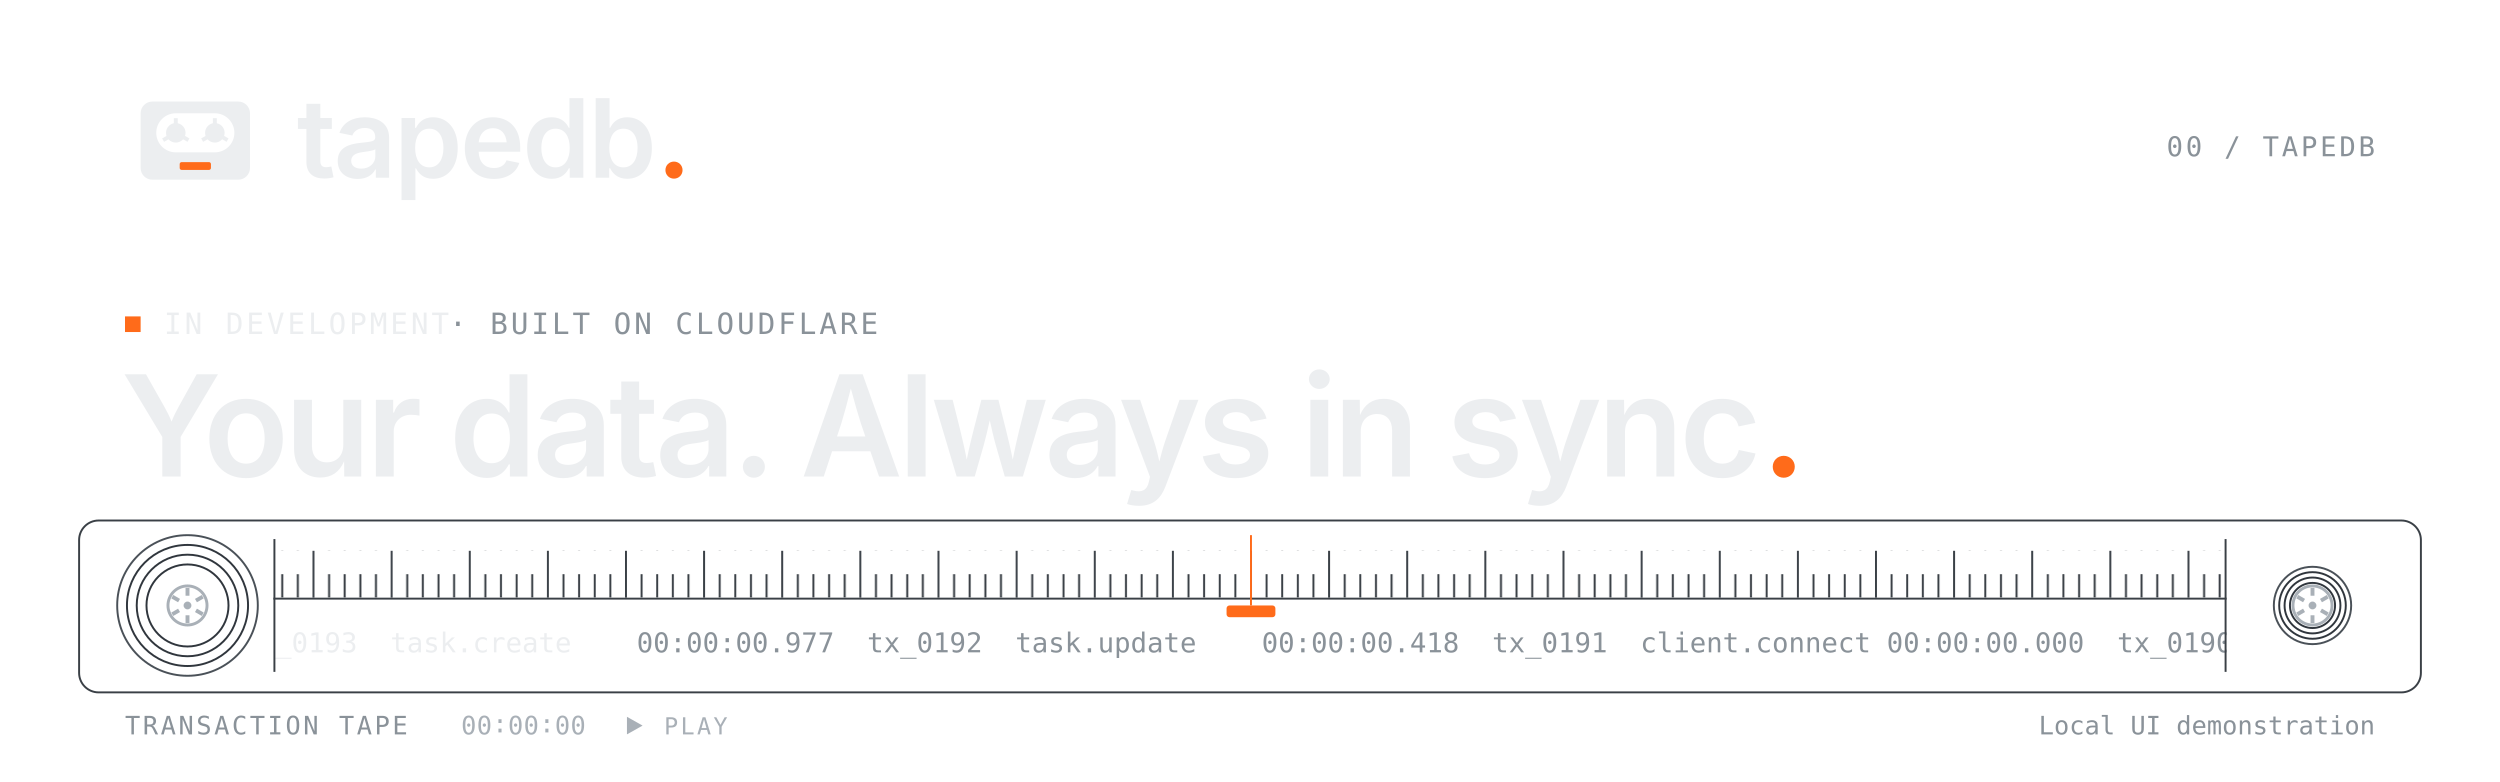
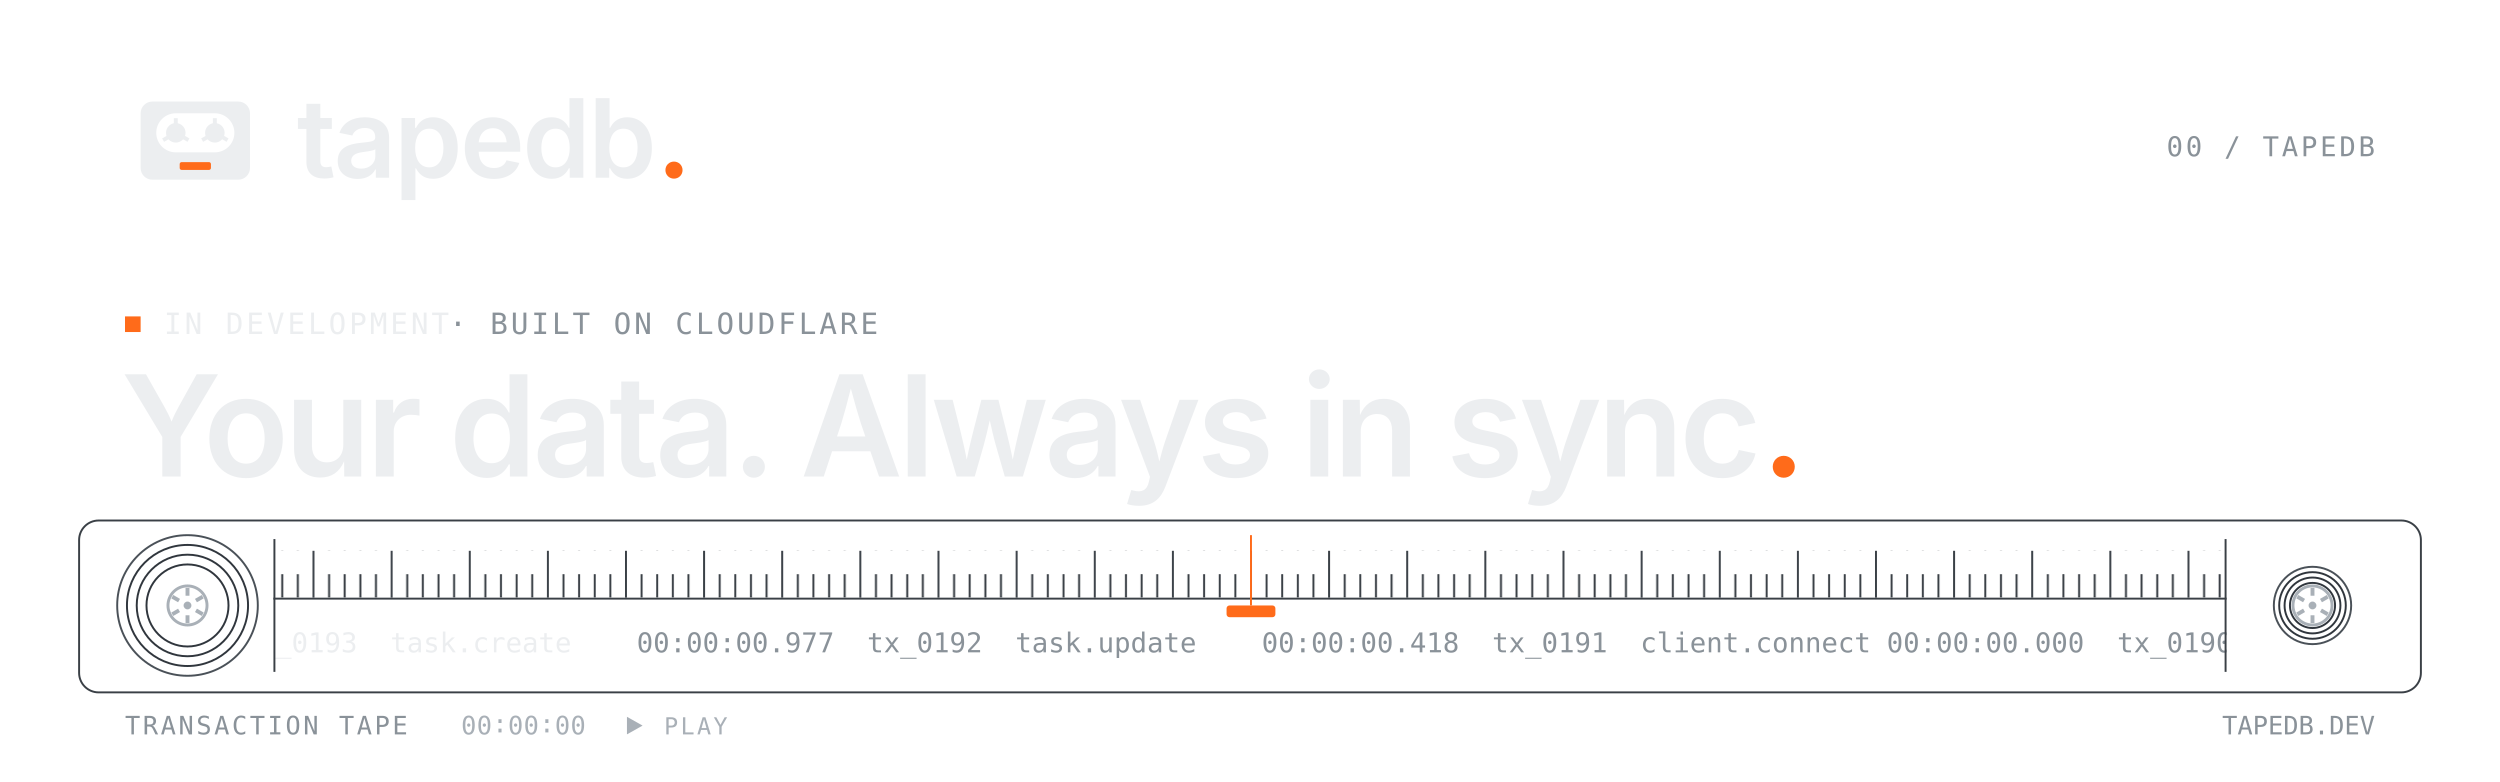
<svg xmlns="http://www.w3.org/2000/svg" viewBox="0 0 1280 400" width="1280" height="400" role="img" aria-labelledby="banner-title banner-desc">
  <style>
    .mono{font-family:ui-monospace, SFMono-Regular, Menlo, Consolas, monospace}
    .sans{font-family:system-ui, -apple-system, 'Segoe UI', sans-serif}
    .tc{white-space:pre}
    .hub{animation:tp-hub 4s linear infinite}
    .hub-a{transform-origin:90px 68px}
    .hub-b{transform-origin:110px 68px}
    .dhub{animation:deck-hub 32s linear infinite}
    .dhub-l{transform-origin:96px 310px}
    .dhub-r{transform-origin:1184px 310px}
    .pack-l{transform-origin:96px 310px;animation:pack-l 32s linear infinite}
    .pack-r{transform-origin:1184px 310px;animation:pack-r 32s linear infinite}
    .tape{animation:tape 32s linear infinite}
    .lamp{animation:lamp 32s step-end infinite}
-     .tr-play{animation:tr-play 32s step-end infinite}
-     .tr-rew{animation:tr-rew 32s step-end infinite}
-     .sec1{animation:roll10 10s steps(10,end) infinite}
-     .sec10{animation:roll6 60s steps(6,end) infinite}
-     .min1{animation:roll10 600s steps(10,end) infinite}
+     .tr-play{opacity:1}
+     .tr-rew{opacity:0}
    @keyframes tp-hub{to{transform:rotate(360deg)}}
-     @keyframes deck-hub{0%{transform:rotate(0deg)}95.312%{transform:rotate(2790deg)}100%{transform:rotate(1440deg)}}
-     @keyframes pack-l{0%{transform:scale(1)}95.312%{transform:scale(0.55);animation-timing-function:steps(4,end)}100%{transform:scale(1)}}
-     @keyframes pack-r{0%{transform:scale(1)}95.312%{transform:scale(1.8182);animation-timing-function:steps(4,end)}100%{transform:scale(1)}}
-     @keyframes tape{0%{transform:translateX(0)}95.312%{transform:translateX(1220px)}100%{transform:translateX(0)}}
+     @keyframes deck-hub{from{transform:rotate(0deg)}to{transform:rotate(2880deg)}}
+     @keyframes pack-l{0%,100%{transform:scale(1)}50%{transform:scale(0.55)}}
+     @keyframes pack-r{0%,100%{transform:scale(1)}50%{transform:scale(1.8182)}}
+     @keyframes tape{from{transform:translateX(0)}to{transform:translateX(1280px)}}
    @keyframes lamp{0%{fill-opacity:0}1.562%{fill-opacity:1}3.125%{fill-opacity:0}4.688%,100%{fill-opacity:1}}
-     @keyframes tr-play{0%{opacity:1}95.312%{opacity:0}100%{opacity:1}}
-     @keyframes tr-rew{0%{opacity:0}95.312%{opacity:1}100%{opacity:0}}
-     @keyframes roll10{from{transform:translateY(0)}to{transform:translateY(-200px)}}
-     @keyframes roll6{from{transform:translateY(0)}to{transform:translateY(-120px)}}
    @media (prefers-reduced-motion: reduce){*{animation:none!important}}
  </style>
  <defs>
    <pattern id="banner-ticks" x="0" y="282" width="40" height="24" patternUnits="userSpaceOnUse">
      <line x1="0.5" y1="0" x2="0.5" y2="24" stroke="#3A4046" stroke-width="1" />
      <line x1="8.5" y1="12" x2="8.5" y2="24" stroke="#3A4046" stroke-width="1" />
      <line x1="16.5" y1="12" x2="16.5" y2="24" stroke="#3A4046" stroke-width="1" />
      <line x1="24.5" y1="12" x2="24.5" y2="24" stroke="#3A4046" stroke-width="1" />
      <line x1="32.5" y1="12" x2="32.5" y2="24" stroke="#3A4046" stroke-width="1" />
    </pattern>
    <clipPath id="banner-window">
      <rect x="41" y="267" width="1198" height="87" rx="9.5" />
    </clipPath>
    <clipPath id="banner-run">
      <rect x="140" y="267" width="1000" height="87" />
    </clipPath>
    <clipPath id="banner-counter">
      <rect x="230" y="362" width="76" height="18" />
    </clipPath>
  </defs>
  <path fill="#ECEEF0" fill-rule="evenodd" d="M78 52H122A6 6 0 0 1 128 58V86A6 6 0 0 1 122 92H78A6 6 0 0 1 72 86V58A6 6 0 0 1 78 52ZM90 58H110A10 10 0 0 1 110 78H90A10 10 0 0 1 90 58Z" />
  <g class="hub hub-a" fill="#ECEEF0">
    <circle cx="90" cy="68" r="5" />
    <rect x="89" y="60.5" width="2" height="3.5" />
    <rect x="89" y="60.5" width="2" height="3.5" transform="rotate(120 90 68)" />
    <rect x="89" y="60.5" width="2" height="3.5" transform="rotate(240 90 68)" />
  </g>
  <g class="hub hub-b" fill="#ECEEF0">
    <circle cx="110" cy="68" r="5" />
    <rect x="109" y="60.5" width="2" height="3.5" />
    <rect x="109" y="60.5" width="2" height="3.5" transform="rotate(120 110 68)" />
    <rect x="109" y="60.5" width="2" height="3.5" transform="rotate(240 110 68)" />
  </g>
  <rect x="92" y="83" width="16" height="4" rx="1" fill="#FF6B1A" />
  <text x="152" y="91" class="sans" font-size="56" font-weight="600" letter-spacing="-1.2" fill="#ECEEF0">tapedb<tspan class="lamp" fill="#FF6B1A">.</tspan>
  </text>
  <text x="1216" y="80" text-anchor="end" class="mono" font-size="14" letter-spacing="1.4" fill="#8A9299">00 / TAPEDB</text>
  <rect x="64" y="162" width="8" height="8" fill="#FF6B1A" />
  <text x="84" y="171" class="mono" font-size="15" letter-spacing="1.5" fill="#ECEEF0">IN DEVELOPMENT<tspan fill="#8A9299"> · BUILT ON CLOUDFLARE</tspan>
  </text>
  <text x="62" y="244" class="sans" font-size="72" font-weight="600" letter-spacing="-2.2" fill="#ECEEF0">Your data. Always in sync<tspan fill="#FF6B1A">.</tspan>
  </text>
  <g clip-path="url(#banner-window)">
    <g clip-path="url(#banner-run)">
      <g class="tape">
        <rect x="-1280" y="282" width="2560" height="24" fill="url(#banner-ticks)" />
        <g class="mono tc" font-size="14" fill="#8A9299" xml:space="preserve">
          <text x="-1274" y="334" fill="#ECEEF0">00:00:01.204  tx_0193  task.create</text>
          <text x="-954" y="334">00:00:00.977  tx_0192  task.update</text>
          <text x="-634" y="334">00:00:00.418  tx_0191  client.connect</text>
          <text x="-314" y="334">00:00:00.000  tx_0190  schema.define</text>
          <text x="6" y="334" fill="#ECEEF0">00:00:01.204  tx_0193  task.create</text>
          <text x="326" y="334">00:00:00.977  tx_0192  task.update</text>
          <text x="646" y="334">00:00:00.418  tx_0191  client.connect</text>
          <text x="966" y="334">00:00:00.000  tx_0190  schema.define</text>
        </g>
      </g>
      <line x1="140" y1="306.5" x2="1140" y2="306.5" stroke="#3A4046" stroke-width="1" />
    </g>
    <line x1="140.5" y1="276" x2="140.5" y2="344" stroke="#3A4046" stroke-width="1" />
    <line x1="1139.5" y1="276" x2="1139.5" y2="344" stroke="#3A4046" stroke-width="1" />
    <g class="pack-l" fill="none" stroke-width="1">
      <circle cx="96" cy="310" r="36" stroke="#4A5158" vector-effect="non-scaling-stroke" />
      <circle cx="96" cy="310" r="31" stroke="#30363D" vector-effect="non-scaling-stroke" />
      <circle cx="96" cy="310" r="26" stroke="#30363D" vector-effect="non-scaling-stroke" />
      <circle cx="96" cy="310" r="21" stroke="#30363D" vector-effect="non-scaling-stroke" />
    </g>
    <g class="pack-r" fill="none" stroke-width="1">
      <circle cx="1184" cy="310" r="19.8" stroke="#4A5158" vector-effect="non-scaling-stroke" />
      <circle cx="1184" cy="310" r="17.05" stroke="#30363D" vector-effect="non-scaling-stroke" />
      <circle cx="1184" cy="310" r="14.3" stroke="#30363D" vector-effect="non-scaling-stroke" />
      <circle cx="1184" cy="310" r="11.55" stroke="#30363D" vector-effect="non-scaling-stroke" />
    </g>
    <g class="dhub dhub-l">
      <circle cx="96" cy="310" r="10" fill="none" stroke="#A9B0B7" stroke-width="1.5" />
      <g fill="#A9B0B7">
        <rect x="95" y="301" width="2" height="4" />
        <rect x="95" y="301" width="2" height="4" transform="rotate(60 96 310)" />
        <rect x="95" y="301" width="2" height="4" transform="rotate(120 96 310)" />
        <rect x="95" y="301" width="2" height="4" transform="rotate(180 96 310)" />
        <rect x="95" y="301" width="2" height="4" transform="rotate(240 96 310)" />
        <rect x="95" y="301" width="2" height="4" transform="rotate(300 96 310)" />
        <circle cx="96" cy="310" r="2" />
      </g>
    </g>
    <g class="dhub dhub-r">
      <circle cx="1184" cy="310" r="10" fill="none" stroke="#A9B0B7" stroke-width="1.5" />
      <g fill="#A9B0B7">
        <rect x="1183" y="301" width="2" height="4" />
        <rect x="1183" y="301" width="2" height="4" transform="rotate(60 1184 310)" />
        <rect x="1183" y="301" width="2" height="4" transform="rotate(120 1184 310)" />
        <rect x="1183" y="301" width="2" height="4" transform="rotate(180 1184 310)" />
        <rect x="1183" y="301" width="2" height="4" transform="rotate(240 1184 310)" />
        <rect x="1183" y="301" width="2" height="4" transform="rotate(300 1184 310)" />
        <circle cx="1184" cy="310" r="2" />
      </g>
    </g>
    <line x1="640.5" y1="274" x2="640.5" y2="310" stroke="#FF6B1A" stroke-width="1" />
    <rect x="628" y="310" width="25" height="6" rx="1.5" fill="#FF6B1A" />
  </g>
  <rect x="40.5" y="266.5" width="1199" height="88" rx="10" fill="none" stroke="#3A4046" stroke-width="1" />
  <text x="64" y="376" class="mono" font-size="13" letter-spacing="1.3" fill="#8A9299">TRANSACTION TAPE</text>
  <g clip-path="url(#banner-counter)" class="mono" font-size="13" fill="#A9B0B7" text-anchor="middle">
    <text x="240" y="376">0</text>
    <text x="248" y="376">0</text>
    <text x="256" y="375">:</text>
    <text x="264" y="376">0</text>
    <g class="min1">
      <text x="272" y="376">0</text>
      <text x="272" y="396">1</text>
      <text x="272" y="416">2</text>
      <text x="272" y="436">3</text>
      <text x="272" y="456">4</text>
      <text x="272" y="476">5</text>
      <text x="272" y="496">6</text>
      <text x="272" y="516">7</text>
      <text x="272" y="536">8</text>
      <text x="272" y="556">9</text>
    </g>
    <text x="280" y="375">:</text>
    <g class="sec10">
      <text x="288" y="376">0</text>
      <text x="288" y="396">1</text>
      <text x="288" y="416">2</text>
      <text x="288" y="436">3</text>
      <text x="288" y="456">4</text>
      <text x="288" y="476">5</text>
    </g>
    <g class="sec1">
      <text x="296" y="376">0</text>
      <text x="296" y="396">1</text>
      <text x="296" y="416">2</text>
      <text x="296" y="436">3</text>
      <text x="296" y="456">4</text>
      <text x="296" y="476">5</text>
      <text x="296" y="496">6</text>
      <text x="296" y="516">7</text>
      <text x="296" y="536">8</text>
      <text x="296" y="556">9</text>
    </g>
  </g>
  <g class="tr-play">
    <path d="M321 367L329 371.5L321 376Z" fill="#A9B0B7" />
    <text x="340" y="376" class="mono" font-size="12" letter-spacing="1.2" fill="#A9B0B7">PLAY</text>
  </g>
  <g class="tr-rew" opacity="0">
    <path d="M327 367.5L322.5 371.5L327 375.5M333 367.5L328.5 371.5L333 375.5" fill="none" stroke="#A9B0B7" stroke-width="1.5" />
    <text x="340" y="376" class="mono" font-size="12" letter-spacing="1.2" fill="#A9B0B7">REW</text>
  </g>
-   <text x="1216" y="376" text-anchor="end" class="mono" font-size="13" fill="#8A9299">Local UI demonstration</text>
+   <text x="1216" y="376" text-anchor="end" class="mono" font-size="13" fill="#8A9299">TAPEDB.DEV</text>
</svg>
